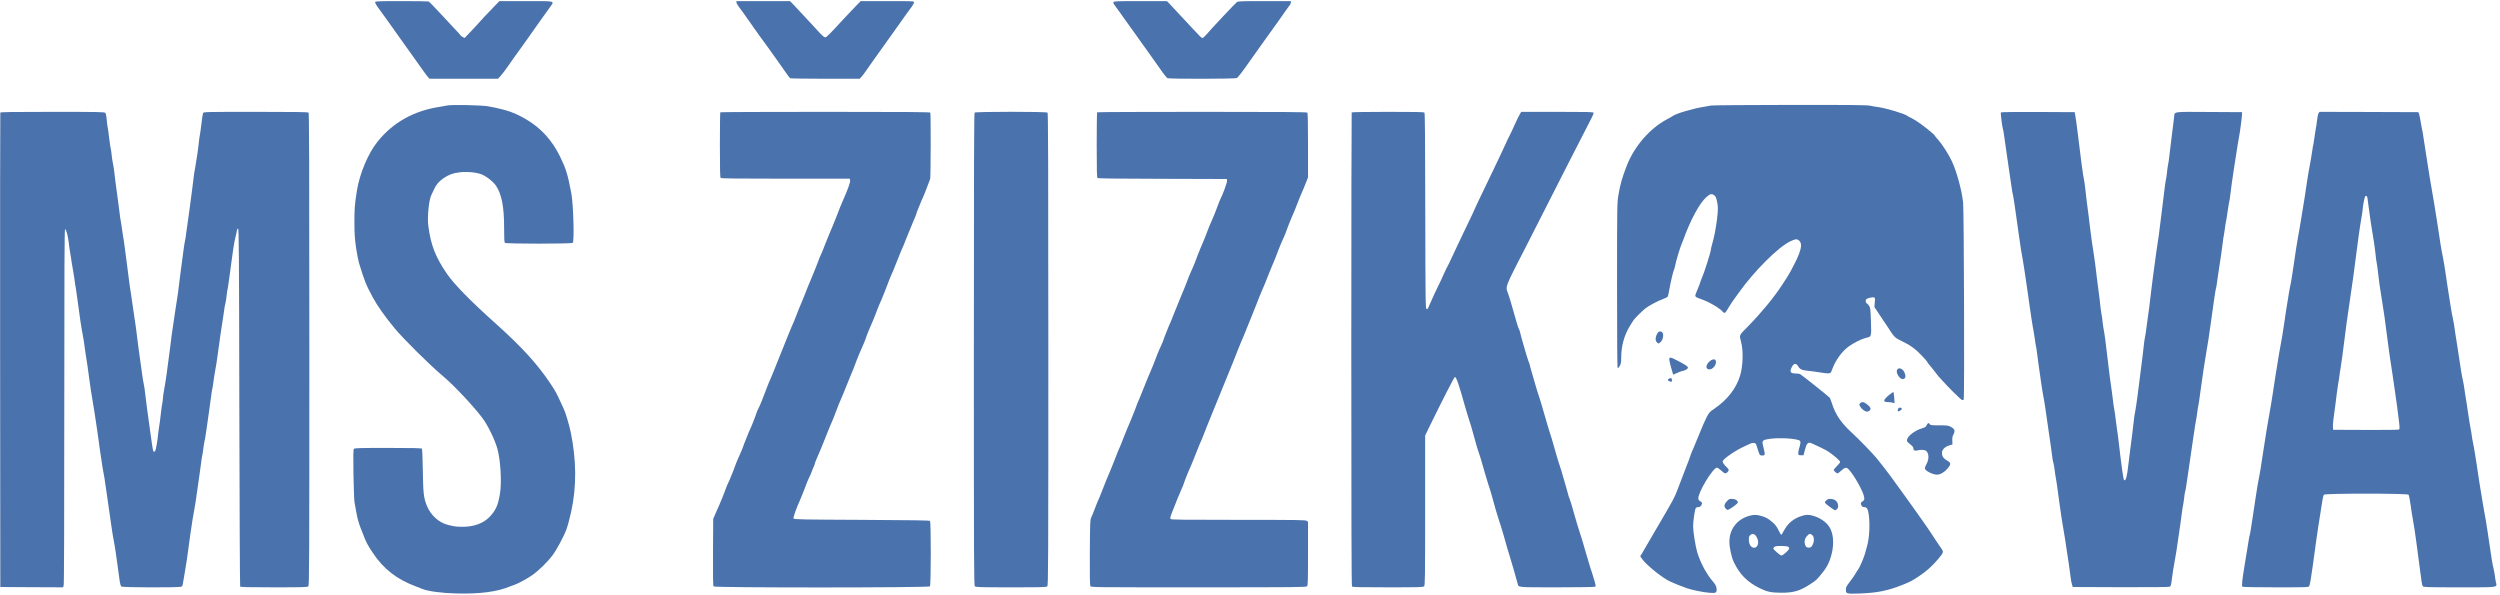
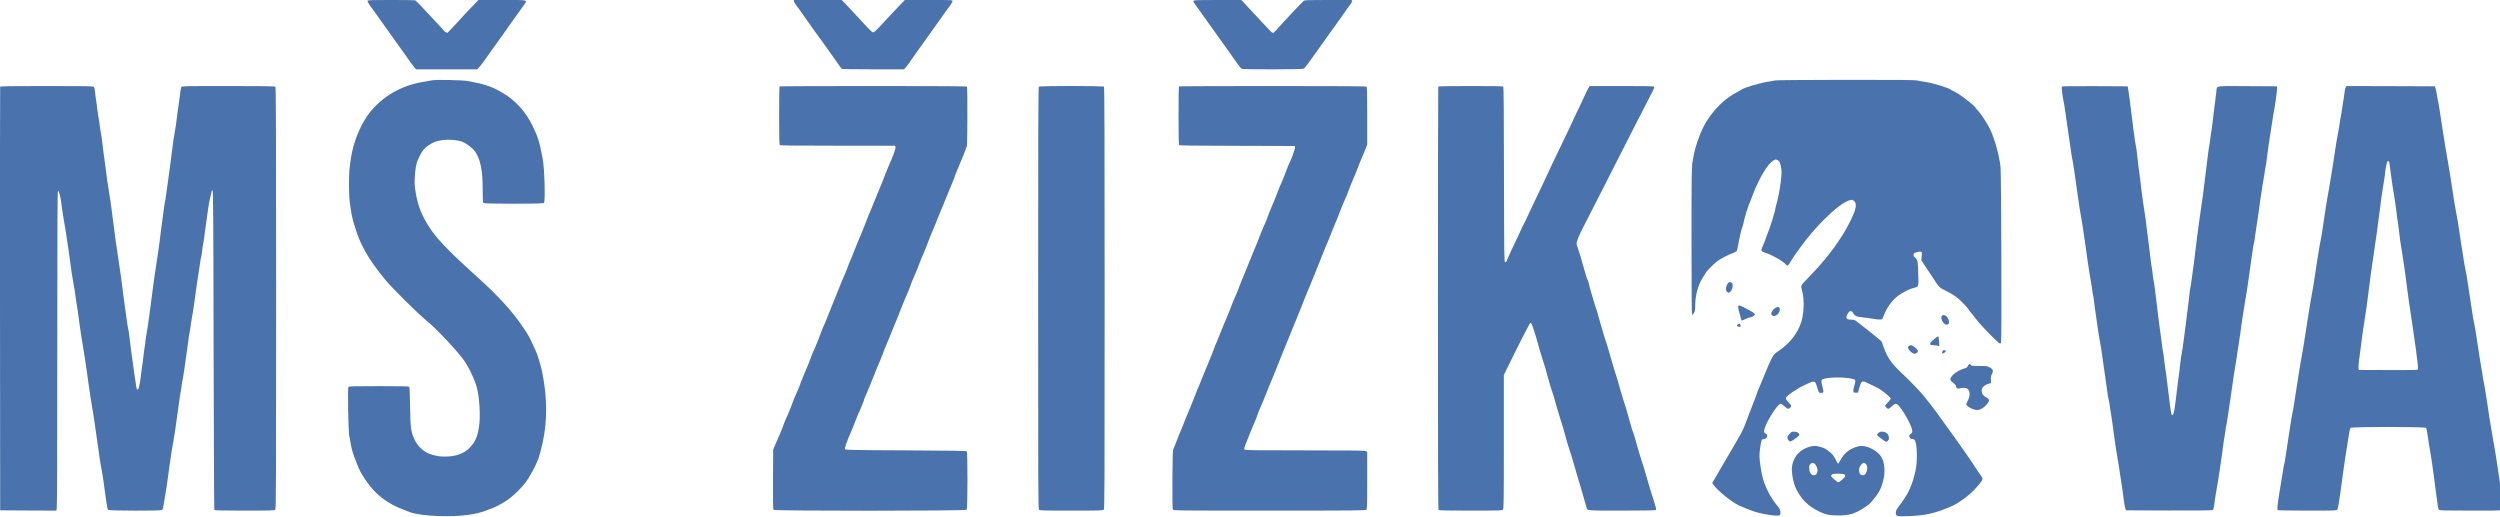
- <svg xmlns="http://www.w3.org/2000/svg" viewBox="0 0 270 64" width="269" height="64" role="img" aria-label="MŠ Žižkova, Brno">
-   <g transform="translate(0.00,0.00) scale(0.068743)">
-     <g transform="translate(0,931) scale(0.1,-0.1)" fill="#4A72AC" stroke="none">
+ <svg xmlns="http://www.w3.org/2000/svg" viewBox="0 0 310 64" width="310" height="64" role="img" aria-label="MŠ Žižkova, Brno">
+   <g fill="#4A72AC" transform="translate(0.00,64.00) scale(0.007919,-0.007919) translate(0,-3.00)">
+     <g transform="translate(-1.78,0.33) scale(0.89)">
+       <path d="M5 7558 c-3 -7 -4 -1687 -3 -3733 l3 -3720 493 -3 492 -2 10 26 c7 16 10 1020 10 2815 0 2121 3 2790 12 2787 19 -7 46 -107 58 -213 6 -55 18 -134 25 -175 8 -41 17 -100 20 -130 4 -30 13 -82 20 -115 7 -33 16 -87 20 -120 3 -33 10 -82 15 -110 6 -27 17 -102 26 -165 57 -423 64 -471 94 -635 10 -55 22 -125 25 -155 3 -30 13 -93 20 -140 16 -94 40 -258 61 -420 17 -127 30 -212 54 -350 10 -58 22 -127 25 -155 3 -27 12 -86 20 -130 7 -44 23 -152 35 -240 12 -88 26 -189 31 -225 6 -36 19 -122 29 -192 10 -71 21 -136 24 -146 6 -17 24 -136 51 -327 25 -175 46 -326 66 -460 11 -71 22 -148 25 -170 3 -22 11 -71 19 -110 20 -99 44 -259 90 -605 11 -84 20 -118 32 -128 21 -15 914 -18 943 -2 13 7 21 26 25 58 4 26 15 92 25 147 23 125 44 265 90 615 17 127 50 331 65 405 8 39 17 93 20 120 6 51 33 236 60 420 8 55 19 137 25 183 5 46 14 100 19 120 5 20 12 68 16 105 4 37 11 82 16 100 5 18 19 97 30 177 11 80 29 206 40 280 10 74 26 189 35 254 8 66 17 123 20 127 2 4 9 45 15 91 5 46 18 128 28 183 19 99 28 160 56 367 16 126 40 287 60 413 8 50 20 128 26 173 5 46 14 94 19 107 5 12 13 66 19 118 6 52 13 101 16 109 3 7 14 81 25 163 11 83 26 195 34 250 8 55 22 156 31 225 10 69 26 154 36 190 10 36 19 79 21 95 2 19 9 30 18 30 13 0 16 -321 20 -2805 3 -1543 9 -2811 13 -2817 6 -10 124 -13 532 -13 463 0 525 2 539 16 15 14 16 366 16 3723 0 2870 -3 3710 -12 3719 -9 9 -207 12 -830 12 -780 0 -818 -1 -827 -18 -5 -10 -17 -81 -25 -158 -9 -76 -20 -159 -25 -184 -6 -25 -12 -74 -16 -110 -8 -89 -43 -330 -60 -415 -8 -38 -17 -95 -20 -125 -3 -30 -15 -120 -25 -200 -11 -80 -29 -217 -40 -305 -11 -88 -27 -200 -35 -250 -8 -49 -17 -117 -21 -150 -3 -33 -10 -77 -15 -98 -6 -21 -19 -107 -30 -190 -27 -217 -38 -299 -54 -412 -8 -55 -17 -127 -20 -160 -3 -33 -12 -98 -20 -145 -8 -47 -25 -161 -39 -255 -14 -93 -30 -204 -36 -245 -7 -41 -21 -147 -31 -235 -46 -366 -75 -574 -99 -702 -11 -57 -20 -120 -20 -140 0 -21 -5 -57 -10 -81 -6 -24 -17 -105 -25 -180 -8 -75 -19 -159 -25 -187 -5 -27 -12 -79 -15 -115 -10 -106 -36 -254 -47 -268 -6 -6 -14 -12 -19 -12 -14 0 -17 17 -53 275 -45 315 -77 560 -87 655 -5 47 -13 103 -19 125 -6 22 -17 90 -25 150 -14 105 -29 213 -60 430 -8 55 -17 127 -20 160 -7 70 -28 220 -55 395 -11 69 -22 150 -26 180 -3 30 -12 89 -19 130 -8 41 -23 149 -34 240 -12 91 -26 199 -31 240 -6 41 -19 145 -30 230 -11 85 -22 161 -25 167 -2 7 -11 68 -20 135 -9 67 -18 125 -20 128 -2 4 -9 47 -14 96 -6 49 -18 139 -26 199 -38 276 -54 405 -60 465 -4 36 -12 92 -20 125 -7 33 -16 92 -20 130 -3 39 -10 86 -15 105 -5 19 -16 95 -25 167 -8 73 -19 154 -25 180 -5 27 -12 83 -15 126 -4 47 -12 83 -22 92 -12 13 -122 15 -829 15 -643 0 -816 -3 -819 -12z" />
+     </g>
+     <g transform="translate(509.24,0.33) scale(0.89)">
+       <path d="M7025 7670 c-22 -5 -71 -14 -110 -20 -410 -61 -738 -244 -981 -545 -150 -185 -285 -507 -328 -780 -33 -209 -38 -278 -38 -493 1 -187 6 -257 26 -397 14 -93 34 -199 45 -235 88 -290 111 -347 218 -545 72 -133 185 -293 340 -482 138 -168 566 -592 773 -764 163 -137 470 -464 609 -649 85 -113 195 -339 235 -482 50 -177 71 -529 41 -705 -30 -186 -65 -262 -164 -367 -97 -101 -247 -156 -426 -155 -95 0 -124 4 -224 29 -146 36 -272 150 -334 300 -50 121 -59 196 -64 550 -3 208 -9 340 -15 348 -8 9 -127 12 -533 12 -455 0 -524 -2 -535 -15 -10 -12 -11 -98 -7 -398 4 -210 11 -407 16 -437 34 -197 43 -242 62 -305 11 -38 25 -79 30 -90 4 -11 25 -63 45 -115 48 -126 63 -155 149 -285 171 -259 382 -422 690 -535 33 -12 75 -28 92 -36 83 -35 305 -65 523 -70 375 -11 656 26 855 111 17 7 41 16 55 20 57 17 211 99 290 155 106 75 240 206 322 315 63 84 180 302 217 405 22 62 50 168 75 280 86 394 83 808 -8 1250 -27 127 -87 325 -115 377 -5 10 -24 50 -41 88 -68 149 -83 177 -163 297 -209 312 -450 575 -866 948 -385 344 -643 608 -758 774 -181 263 -255 453 -294 756 -18 137 10 415 49 486 6 10 22 46 37 78 33 78 79 132 151 182 86 58 147 81 254 94 114 14 259 1 343 -31 77 -30 185 -114 229 -179 90 -134 128 -330 128 -661 0 -162 3 -228 12 -237 17 -17 1049 -17 1066 0 27 27 10 608 -22 778 -58 304 -83 385 -180 583 -123 250 -296 441 -521 574 -186 111 -309 154 -600 209 -101 20 -578 29 -650 14z" />
+     </g>
+     <g transform="translate(509.24,-200.85) scale(0.89)">
      <path d="M5894 9295 c-4 -8 14 -43 42 -81 97 -133 124 -170 169 -234 67 -96 109 -155 181 -255 36 -49 115 -160 175 -245 192 -271 243 -342 266 -367 l22 -23 537 0 538 0 40 44 c23 24 72 88 109 142 84 122 133 190 194 273 27 36 82 113 123 172 66 95 218 310 348 490 77 107 106 99 -375 99 l-417 0 -80 -83 c-118 -120 -226 -236 -264 -282 -19 -22 -72 -79 -119 -127 l-84 -88 -29 15 c-16 8 -33 21 -37 29 -4 8 -39 48 -78 88 -38 40 -146 155 -238 255 -92 100 -175 184 -183 187 -9 3 -200 6 -425 6 -353 0 -410 -2 -415 -15z" />
+     </g>
+     <g transform="translate(2134.49,0.33) scale(0.89)">
+       <path d="M11317 7563 c-4 -3 -7 -234 -7 -513 0 -380 3 -509 12 -518 9 -9 249 -12 1020 -12 l1008 0 6 -24 c7 -28 -36 -147 -129 -356 -23 -53 -32 -76 -93 -235 -14 -38 -41 -104 -59 -145 -19 -41 -64 -151 -101 -245 -36 -93 -69 -174 -73 -180 -7 -10 -27 -60 -76 -190 -15 -38 -47 -117 -71 -175 -25 -58 -51 -121 -59 -140 -53 -137 -91 -232 -110 -275 -13 -27 -42 -99 -65 -160 -42 -110 -47 -121 -93 -225 -13 -30 -34 -80 -45 -110 -30 -78 -104 -260 -145 -360 -19 -47 -57 -139 -82 -205 -26 -66 -51 -124 -54 -130 -4 -5 -25 -55 -46 -110 -78 -204 -96 -251 -114 -290 -44 -92 -61 -133 -61 -140 0 -10 -90 -237 -99 -250 -4 -5 -20 -44 -36 -85 -16 -41 -37 -94 -47 -117 -10 -23 -18 -46 -18 -51 0 -7 -38 -97 -106 -249 -8 -17 -14 -34 -14 -37 0 -7 -89 -233 -100 -254 -17 -32 -60 -131 -60 -138 0 -9 -89 -232 -101 -254 -5 -8 -28 -60 -51 -115 l-43 -100 -3 -524 c-2 -385 0 -527 9 -537 18 -22 3381 -21 3399 1 17 21 18 1011 1 1028 -9 9 -274 13 -1073 17 -944 4 -1062 7 -1071 21 -9 14 40 153 108 304 12 28 32 75 43 105 54 142 75 195 82 209 18 32 60 130 60 138 1 4 9 26 20 48 11 22 19 45 20 52 0 7 6 27 14 45 65 148 115 268 171 413 37 94 70 175 74 180 4 6 19 42 34 80 75 198 109 284 127 320 11 22 45 105 76 185 31 80 63 159 71 175 18 38 54 127 91 230 17 44 51 127 77 185 26 58 54 123 61 145 15 50 78 207 104 260 11 22 38 90 61 150 41 110 47 124 92 225 13 30 36 84 49 120 14 36 42 110 63 165 21 55 42 105 46 110 4 6 42 98 84 205 42 107 80 200 84 205 4 6 29 66 55 135 27 69 75 186 107 261 33 75 59 141 59 147 0 6 9 31 19 54 11 24 30 70 42 103 13 33 26 65 30 70 8 11 113 277 123 312 9 30 11 1026 2 1041 -5 9 -388 12 -1650 12 -903 0 -1646 -3 -1649 -7z" />
+     </g>
+     <g transform="translate(2134.49,-200.85) scale(0.89)">
      <path d="M11570 9289 c0 -12 22 -49 48 -83 26 -33 66 -87 87 -119 22 -32 51 -74 65 -92 14 -19 48 -67 75 -107 28 -40 77 -109 110 -154 33 -45 84 -114 113 -155 29 -41 94 -132 145 -203 51 -71 114 -161 141 -200 26 -39 53 -74 60 -78 6 -4 254 -8 552 -8 l540 0 26 28 c15 15 48 59 75 98 50 74 167 238 254 359 28 39 106 149 175 245 203 287 247 348 287 400 20 27 37 59 37 70 0 20 -5 20 -419 20 l-419 0 -94 -97 c-52 -54 -126 -132 -164 -173 -235 -256 -279 -300 -300 -300 -15 0 -50 31 -110 97 -49 54 -121 131 -160 173 -38 41 -108 116 -154 165 -45 50 -94 100 -107 113 l-24 22 -420 0 -419 0 0 -21z" />
+     </g>
+     <g transform="translate(2638.88,0.33) scale(0.89)">
+       <path d="M15312 7558 c-9 -9 -12 -849 -12 -3719 0 -3357 1 -3709 16 -3723 14 -14 79 -16 569 -16 490 0 555 2 569 16 15 14 16 366 16 3723 0 2870 -3 3710 -12 3719 -17 17 -1129 17 -1146 0z" />
+     </g>
+     <g transform="translate(3119.67,0.33) scale(0.89)">
+       <path d="M17237 7563 c-4 -3 -7 -235 -7 -513 0 -413 3 -510 13 -519 10 -8 298 -12 1023 -13 l1009 -3 3 -27 c3 -25 -64 -210 -103 -285 -8 -15 -26 -59 -40 -98 -37 -99 -55 -146 -70 -180 -32 -69 -105 -246 -105 -253 0 -7 -72 -184 -103 -252 -9 -19 -28 -66 -42 -105 -14 -38 -33 -88 -41 -110 -16 -40 -21 -53 -67 -155 -22 -49 -40 -96 -83 -210 -7 -19 -33 -82 -58 -140 -25 -58 -75 -181 -112 -275 -36 -93 -69 -174 -73 -180 -4 -5 -20 -44 -36 -85 -15 -41 -37 -95 -47 -119 -10 -24 -18 -47 -18 -52 0 -4 -17 -45 -38 -91 -22 -46 -48 -108 -60 -138 -52 -140 -77 -200 -107 -270 -19 -41 -64 -151 -101 -245 -37 -93 -70 -176 -75 -185 -12 -21 -35 -79 -73 -185 -19 -49 -50 -126 -69 -170 -20 -44 -66 -156 -103 -250 -36 -93 -69 -174 -73 -180 -7 -10 -26 -59 -76 -190 -15 -38 -47 -117 -71 -175 -25 -58 -51 -121 -59 -140 -8 -19 -35 -89 -61 -155 -25 -66 -49 -124 -53 -130 -4 -5 -29 -66 -55 -135 -26 -69 -55 -141 -65 -160 -14 -31 -16 -96 -19 -543 -2 -346 1 -513 8 -527 11 -20 21 -20 1700 -20 1522 0 1690 2 1704 16 14 14 16 74 16 514 l0 499 -22 16 c-20 13 -136 15 -1072 15 -876 0 -1052 2 -1064 13 -11 12 -8 28 23 108 40 104 71 183 85 214 5 11 23 54 40 95 17 41 38 89 46 107 8 17 14 34 14 37 0 10 78 207 100 251 11 22 49 117 86 210 36 94 70 175 73 180 4 6 19 42 34 80 29 76 95 242 150 375 50 122 117 285 212 520 46 113 99 243 118 290 19 47 53 134 76 193 23 60 46 116 51 125 11 20 45 104 96 232 20 52 56 140 79 195 23 55 52 127 64 160 31 82 59 152 80 200 43 98 64 147 106 258 25 65 50 126 55 135 12 21 94 227 105 262 7 23 51 125 96 226 11 22 19 43 19 47 0 8 88 233 100 255 12 23 53 122 85 207 14 39 30 79 35 90 37 84 86 200 106 254 l24 63 0 502 c0 377 -3 505 -12 514 -9 9 -390 12 -1653 12 -903 0 -1645 -3 -1648 -7z" />
+     </g>
+     <g transform="translate(3119.67,-200.85) scale(0.89)">
      <path d="M17494 9295 c-7 -17 -9 -14 91 -150 44 -60 94 -130 110 -155 17 -24 51 -72 76 -106 25 -34 63 -85 83 -115 20 -30 55 -79 77 -109 22 -30 63 -86 90 -125 27 -38 82 -116 122 -172 39 -56 96 -136 126 -178 30 -42 62 -80 72 -86 26 -13 1064 -12 1090 2 20 10 90 102 239 315 41 59 113 160 160 225 268 373 320 446 368 517 30 42 60 84 68 93 8 8 14 25 14 37 l0 22 -413 0 c-351 0 -416 -2 -434 -15 -24 -17 -412 -429 -482 -513 -25 -28 -51 -52 -59 -52 -15 0 -45 29 -162 156 -169 182 -319 343 -356 382 l-41 42 -417 0 c-355 0 -417 -2 -422 -15z" />
-       <path d="M7025 7670 c-22 -5 -71 -14 -110 -20 -410 -61 -738 -244 -981 -545 -150 -185 -285 -507 -328 -780 -33 -209 -38 -278 -38 -493 1 -187 6 -257 26 -397 14 -93 34 -199 45 -235 88 -290 111 -347 218 -545 72 -133 185 -293 340 -482 138 -168 566 -592 773 -764 163 -137 470 -464 609 -649 85 -113 195 -339 235 -482 50 -177 71 -529 41 -705 -30 -186 -65 -262 -164 -367 -97 -101 -247 -156 -426 -155 -95 0 -124 4 -224 29 -146 36 -272 150 -334 300 -50 121 -59 196 -64 550 -3 208 -9 340 -15 348 -8 9 -127 12 -533 12 -455 0 -524 -2 -535 -15 -10 -12 -11 -98 -7 -398 4 -210 11 -407 16 -437 34 -197 43 -242 62 -305 11 -38 25 -79 30 -90 4 -11 25 -63 45 -115 48 -126 63 -155 149 -285 171 -259 382 -422 690 -535 33 -12 75 -28 92 -36 83 -35 305 -65 523 -70 375 -11 656 26 855 111 17 7 41 16 55 20 57 17 211 99 290 155 106 75 240 206 322 315 63 84 180 302 217 405 22 62 50 168 75 280 86 394 83 808 -8 1250 -27 127 -87 325 -115 377 -5 10 -24 50 -41 88 -68 149 -83 177 -163 297 -209 312 -450 575 -866 948 -385 344 -643 608 -758 774 -181 263 -255 453 -294 756 -18 137 10 415 49 486 6 10 22 46 37 78 33 78 79 132 151 182 86 58 147 81 254 94 114 14 259 1 343 -31 77 -30 185 -114 229 -179 90 -134 128 -330 128 -661 0 -162 3 -228 12 -237 17 -17 1049 -17 1066 0 27 27 10 608 -22 778 -58 304 -83 385 -180 583 -123 250 -296 441 -521 574 -186 111 -309 154 -600 209 -101 20 -578 29 -650 14z" />
+     </g>
+     <g transform="translate(3621.11,0.33) scale(0.89)">
+       <path d="M21236 7561 c-3 -5 -6 -1680 -6 -3721 0 -2741 3 -3716 11 -3726 9 -12 111 -14 565 -14 489 0 554 2 568 16 14 14 16 136 16 1192 l0 1177 62 128 c219 448 395 792 406 792 22 0 65 -125 162 -475 12 -41 29 -100 39 -130 43 -128 73 -232 125 -425 15 -55 33 -116 41 -135 20 -53 49 -149 95 -315 23 -82 50 -172 60 -200 25 -68 68 -217 120 -410 12 -44 30 -102 40 -130 10 -27 30 -90 45 -140 15 -49 31 -105 37 -124 6 -18 16 -57 24 -85 7 -28 22 -80 33 -116 11 -36 31 -101 44 -145 36 -118 75 -253 123 -427 14 -49 -5 -48 617 -48 330 0 588 4 596 9 13 8 12 18 -3 73 -24 82 -55 183 -73 233 -8 22 -34 110 -58 195 -52 182 -80 275 -105 350 -26 78 -48 152 -76 250 -53 190 -77 267 -90 297 -8 17 -14 35 -14 40 0 4 -9 37 -20 73 -10 36 -29 99 -40 140 -38 135 -71 244 -85 280 -8 19 -34 109 -60 200 -25 91 -50 179 -56 195 -6 17 -16 50 -24 75 -7 25 -23 74 -34 110 -11 36 -34 115 -51 175 -57 197 -81 279 -95 315 -13 34 -36 111 -77 255 -11 39 -28 97 -38 130 -10 33 -22 76 -25 95 -4 19 -11 40 -16 46 -9 11 -139 457 -139 477 0 7 -7 24 -14 40 -15 27 -30 75 -81 257 -46 165 -67 233 -91 303 -44 124 -66 66 322 822 90 176 198 388 239 470 133 263 672 1321 753 1475 18 34 31 69 28 76 -4 12 -103 14 -571 14 l-565 0 -23 -37 c-13 -21 -47 -92 -77 -158 -29 -66 -66 -145 -82 -175 -16 -30 -45 -90 -64 -134 -19 -43 -63 -138 -98 -210 -35 -72 -76 -158 -91 -191 -26 -57 -66 -139 -234 -487 -39 -81 -71 -150 -71 -153 0 -4 -33 -75 -74 -159 -40 -83 -86 -178 -101 -211 -15 -33 -58 -123 -95 -200 -37 -77 -82 -174 -101 -215 -18 -41 -38 -82 -44 -90 -6 -8 -36 -69 -65 -135 -29 -66 -66 -145 -82 -175 -16 -30 -44 -89 -62 -130 -19 -41 -47 -104 -63 -140 -17 -36 -33 -73 -37 -83 -3 -11 -13 -17 -23 -15 -17 3 -18 84 -21 1537 -1 1114 -5 1538 -13 1548 -9 11 -114 13 -575 13 -323 0 -565 -4 -568 -9z" />
+     </g>
+     <g transform="translate(3876.25,0.33) scale(0.89)">
      <path d="M26880 7669 c-19 -5 -66 -13 -105 -19 -164 -24 -443 -106 -495 -145 -8 -7 -50 -31 -93 -53 -268 -143 -510 -423 -629 -727 -71 -182 -105 -300 -131 -460 -21 -128 -22 -145 -22 -1424 0 -854 3 -1295 10 -1298 6 -1 20 15 33 37 18 32 22 54 22 122 1 190 46 357 139 508 25 41 52 84 61 95 28 36 135 141 180 177 54 43 192 116 277 147 34 13 67 29 72 35 6 7 17 55 26 107 19 112 62 297 75 320 5 9 12 34 16 55 12 69 82 305 104 349 5 11 16 38 24 60 113 316 260 587 368 679 55 48 80 53 117 27 24 -17 32 -35 45 -91 20 -85 20 -130 1 -290 -16 -132 -45 -284 -76 -389 -11 -35 -19 -71 -19 -79 0 -39 -106 -373 -145 -459 -8 -17 -15 -34 -15 -39 0 -8 -41 -116 -65 -169 -34 -79 -33 -80 65 -115 131 -45 300 -144 349 -204 24 -28 38 -18 84 62 25 42 63 101 84 129 21 29 58 81 83 115 240 337 618 714 805 803 86 40 103 42 137 15 59 -46 42 -143 -60 -350 -42 -85 -97 -186 -123 -225 -25 -38 -64 -97 -85 -130 -117 -182 -321 -430 -521 -634 -158 -161 -149 -140 -119 -256 37 -144 30 -379 -16 -530 -61 -200 -200 -379 -401 -516 -76 -51 -85 -61 -124 -135 -22 -43 -72 -155 -109 -249 -37 -93 -82 -201 -99 -240 -18 -38 -36 -81 -40 -95 -9 -33 -32 -94 -99 -265 -30 -77 -77 -201 -105 -275 -49 -135 -69 -171 -317 -593 -54 -92 -106 -180 -114 -195 -40 -71 -104 -182 -131 -226 l-30 -48 23 -34 c66 -97 311 -297 443 -361 46 -23 196 -83 270 -108 82 -28 264 -65 355 -71 103 -8 115 1 108 70 -4 34 -16 58 -50 98 -111 132 -199 294 -253 468 -27 87 -65 326 -65 410 0 79 25 252 41 283 6 10 21 17 39 17 19 0 34 8 44 22 23 33 20 55 -11 70 -19 9 -29 22 -31 41 -10 90 229 487 293 487 10 0 40 -20 66 -45 54 -50 70 -54 99 -25 27 27 25 41 -11 76 -46 43 -70 80 -63 98 16 41 208 172 339 230 33 15 74 34 91 42 17 9 44 14 60 12 25 -2 31 -10 43 -48 47 -150 45 -145 76 -148 57 -5 60 5 33 112 -32 123 -29 128 84 147 162 26 465 6 490 -33 9 -15 4 -49 -19 -124 -8 -28 -13 -62 -11 -75 3 -21 8 -24 43 -24 l40 0 15 60 c33 133 54 155 116 126 21 -10 80 -37 129 -60 50 -23 108 -54 130 -69 83 -55 185 -144 185 -161 0 -9 -22 -39 -50 -66 -27 -27 -50 -54 -50 -60 0 -15 43 -55 59 -55 6 0 34 20 60 45 56 52 80 56 116 17 85 -89 233 -356 242 -435 5 -40 3 -46 -25 -66 -23 -16 -29 -26 -25 -44 9 -35 23 -47 54 -47 39 0 57 -31 69 -121 20 -154 9 -363 -25 -484 -7 -27 -24 -86 -36 -130 -22 -76 -87 -223 -113 -255 -7 -8 -24 -35 -38 -60 -14 -25 -53 -80 -87 -124 -49 -64 -61 -86 -61 -115 0 -74 3 -75 217 -68 281 10 444 44 686 141 118 48 137 58 249 133 115 76 212 164 301 271 80 96 84 109 53 153 -30 42 -128 188 -178 266 -20 32 -71 105 -112 163 -41 58 -99 139 -127 180 -29 41 -75 107 -104 145 -28 39 -69 95 -90 125 -21 30 -69 96 -105 145 -36 50 -72 100 -80 111 -28 41 -175 230 -229 295 -75 89 -266 285 -394 404 -161 148 -251 281 -304 449 -14 44 -31 87 -37 95 -15 19 -436 355 -463 369 -12 7 -46 12 -75 12 -82 0 -96 28 -55 105 30 55 66 60 95 11 31 -53 58 -65 173 -76 57 -6 141 -18 186 -26 46 -8 99 -14 120 -12 35 3 37 6 58 63 50 138 148 276 254 355 78 59 205 122 279 140 86 20 83 12 76 253 -6 186 -9 216 -26 245 -11 18 -28 37 -39 42 -21 12 -25 52 -6 68 19 16 96 34 118 27 18 -6 19 -12 13 -79 l-6 -72 93 -140 c52 -78 99 -148 104 -156 117 -181 122 -186 224 -235 145 -70 220 -124 320 -229 50 -52 91 -99 91 -104 0 -6 15 -27 33 -47 19 -21 58 -69 87 -108 30 -38 56 -72 59 -75 3 -3 28 -30 55 -60 95 -107 290 -300 309 -306 11 -4 23 0 28 7 14 21 4 2969 -9 3094 -22 199 -102 491 -179 654 -49 104 -153 266 -212 331 -28 30 -51 58 -51 62 0 18 -220 193 -303 242 -52 31 -98 56 -103 56 -4 0 -15 6 -23 14 -38 34 -344 126 -471 142 -30 3 -82 12 -115 20 -49 11 -279 14 -1265 13 -663 -1 -1221 -5 -1240 -10z" />
-       <path d="M5 7558 c-3 -7 -4 -1687 -3 -3733 l3 -3720 493 -3 492 -2 10 26 c7 16 10 1020 10 2815 0 2121 3 2790 12 2787 19 -7 46 -107 58 -213 6 -55 18 -134 25 -175 8 -41 17 -100 20 -130 4 -30 13 -82 20 -115 7 -33 16 -87 20 -120 3 -33 10 -82 15 -110 6 -27 17 -102 26 -165 57 -423 64 -471 94 -635 10 -55 22 -125 25 -155 3 -30 13 -93 20 -140 16 -94 40 -258 61 -420 17 -127 30 -212 54 -350 10 -58 22 -127 25 -155 3 -27 12 -86 20 -130 7 -44 23 -152 35 -240 12 -88 26 -189 31 -225 6 -36 19 -122 29 -192 10 -71 21 -136 24 -146 6 -17 24 -136 51 -327 25 -175 46 -326 66 -460 11 -71 22 -148 25 -170 3 -22 11 -71 19 -110 20 -99 44 -259 90 -605 11 -84 20 -118 32 -128 21 -15 914 -18 943 -2 13 7 21 26 25 58 4 26 15 92 25 147 23 125 44 265 90 615 17 127 50 331 65 405 8 39 17 93 20 120 6 51 33 236 60 420 8 55 19 137 25 183 5 46 14 100 19 120 5 20 12 68 16 105 4 37 11 82 16 100 5 18 19 97 30 177 11 80 29 206 40 280 10 74 26 189 35 254 8 66 17 123 20 127 2 4 9 45 15 91 5 46 18 128 28 183 19 99 28 160 56 367 16 126 40 287 60 413 8 50 20 128 26 173 5 46 14 94 19 107 5 12 13 66 19 118 6 52 13 101 16 109 3 7 14 81 25 163 11 83 26 195 34 250 8 55 22 156 31 225 10 69 26 154 36 190 10 36 19 79 21 95 2 19 9 30 18 30 13 0 16 -321 20 -2805 3 -1543 9 -2811 13 -2817 6 -10 124 -13 532 -13 463 0 525 2 539 16 15 14 16 366 16 3723 0 2870 -3 3710 -12 3719 -9 9 -207 12 -830 12 -780 0 -818 -1 -827 -18 -5 -10 -17 -81 -25 -158 -9 -76 -20 -159 -25 -184 -6 -25 -12 -74 -16 -110 -8 -89 -43 -330 -60 -415 -8 -38 -17 -95 -20 -125 -3 -30 -15 -120 -25 -200 -11 -80 -29 -217 -40 -305 -11 -88 -27 -200 -35 -250 -8 -49 -17 -117 -21 -150 -3 -33 -10 -77 -15 -98 -6 -21 -19 -107 -30 -190 -27 -217 -38 -299 -54 -412 -8 -55 -17 -127 -20 -160 -3 -33 -12 -98 -20 -145 -8 -47 -25 -161 -39 -255 -14 -93 -30 -204 -36 -245 -7 -41 -21 -147 -31 -235 -46 -366 -75 -574 -99 -702 -11 -57 -20 -120 -20 -140 0 -21 -5 -57 -10 -81 -6 -24 -17 -105 -25 -180 -8 -75 -19 -159 -25 -187 -5 -27 -12 -79 -15 -115 -10 -106 -36 -254 -47 -268 -6 -6 -14 -12 -19 -12 -14 0 -17 17 -53 275 -45 315 -77 560 -87 655 -5 47 -13 103 -19 125 -6 22 -17 90 -25 150 -14 105 -29 213 -60 430 -8 55 -17 127 -20 160 -7 70 -28 220 -55 395 -11 69 -22 150 -26 180 -3 30 -12 89 -19 130 -8 41 -23 149 -34 240 -12 91 -26 199 -31 240 -6 41 -19 145 -30 230 -11 85 -22 161 -25 167 -2 7 -11 68 -20 135 -9 67 -18 125 -20 128 -2 4 -9 47 -14 96 -6 49 -18 139 -26 199 -38 276 -54 405 -60 465 -4 36 -12 92 -20 125 -7 33 -16 92 -20 130 -3 39 -10 86 -15 105 -5 19 -16 95 -25 167 -8 73 -19 154 -25 180 -5 27 -12 83 -15 126 -4 47 -12 83 -22 92 -12 13 -122 15 -829 15 -643 0 -816 -3 -819 -12z" />
-       <path d="M11317 7563 c-4 -3 -7 -234 -7 -513 0 -380 3 -509 12 -518 9 -9 249 -12 1020 -12 l1008 0 6 -24 c7 -28 -36 -147 -129 -356 -23 -53 -32 -76 -93 -235 -14 -38 -41 -104 -59 -145 -19 -41 -64 -151 -101 -245 -36 -93 -69 -174 -73 -180 -7 -10 -27 -60 -76 -190 -15 -38 -47 -117 -71 -175 -25 -58 -51 -121 -59 -140 -53 -137 -91 -232 -110 -275 -13 -27 -42 -99 -65 -160 -42 -110 -47 -121 -93 -225 -13 -30 -34 -80 -45 -110 -30 -78 -104 -260 -145 -360 -19 -47 -57 -139 -82 -205 -26 -66 -51 -124 -54 -130 -4 -5 -25 -55 -46 -110 -78 -204 -96 -251 -114 -290 -44 -92 -61 -133 -61 -140 0 -10 -90 -237 -99 -250 -4 -5 -20 -44 -36 -85 -16 -41 -37 -94 -47 -117 -10 -23 -18 -46 -18 -51 0 -7 -38 -97 -106 -249 -8 -17 -14 -34 -14 -37 0 -7 -89 -233 -100 -254 -17 -32 -60 -131 -60 -138 0 -9 -89 -232 -101 -254 -5 -8 -28 -60 -51 -115 l-43 -100 -3 -524 c-2 -385 0 -527 9 -537 18 -22 3381 -21 3399 1 17 21 18 1011 1 1028 -9 9 -274 13 -1073 17 -944 4 -1062 7 -1071 21 -9 14 40 153 108 304 12 28 32 75 43 105 54 142 75 195 82 209 18 32 60 130 60 138 1 4 9 26 20 48 11 22 19 45 20 52 0 7 6 27 14 45 65 148 115 268 171 413 37 94 70 175 74 180 4 6 19 42 34 80 75 198 109 284 127 320 11 22 45 105 76 185 31 80 63 159 71 175 18 38 54 127 91 230 17 44 51 127 77 185 26 58 54 123 61 145 15 50 78 207 104 260 11 22 38 90 61 150 41 110 47 124 92 225 13 30 36 84 49 120 14 36 42 110 63 165 21 55 42 105 46 110 4 6 42 98 84 205 42 107 80 200 84 205 4 6 29 66 55 135 27 69 75 186 107 261 33 75 59 141 59 147 0 6 9 31 19 54 11 24 30 70 42 103 13 33 26 65 30 70 8 11 113 277 123 312 9 30 11 1026 2 1041 -5 9 -388 12 -1650 12 -903 0 -1646 -3 -1649 -7z" />
-       <path d="M15312 7558 c-9 -9 -12 -849 -12 -3719 0 -3357 1 -3709 16 -3723 14 -14 79 -16 569 -16 490 0 555 2 569 16 15 14 16 366 16 3723 0 2870 -3 3710 -12 3719 -17 17 -1129 17 -1146 0z" />
-       <path d="M17237 7563 c-4 -3 -7 -235 -7 -513 0 -413 3 -510 13 -519 10 -8 298 -12 1023 -13 l1009 -3 3 -27 c3 -25 -64 -210 -103 -285 -8 -15 -26 -59 -40 -98 -37 -99 -55 -146 -70 -180 -32 -69 -105 -246 -105 -253 0 -7 -72 -184 -103 -252 -9 -19 -28 -66 -42 -105 -14 -38 -33 -88 -41 -110 -16 -40 -21 -53 -67 -155 -22 -49 -40 -96 -83 -210 -7 -19 -33 -82 -58 -140 -25 -58 -75 -181 -112 -275 -36 -93 -69 -174 -73 -180 -4 -5 -20 -44 -36 -85 -15 -41 -37 -95 -47 -119 -10 -24 -18 -47 -18 -52 0 -4 -17 -45 -38 -91 -22 -46 -48 -108 -60 -138 -52 -140 -77 -200 -107 -270 -19 -41 -64 -151 -101 -245 -37 -93 -70 -176 -75 -185 -12 -21 -35 -79 -73 -185 -19 -49 -50 -126 -69 -170 -20 -44 -66 -156 -103 -250 -36 -93 -69 -174 -73 -180 -7 -10 -26 -59 -76 -190 -15 -38 -47 -117 -71 -175 -25 -58 -51 -121 -59 -140 -8 -19 -35 -89 -61 -155 -25 -66 -49 -124 -53 -130 -4 -5 -29 -66 -55 -135 -26 -69 -55 -141 -65 -160 -14 -31 -16 -96 -19 -543 -2 -346 1 -513 8 -527 11 -20 21 -20 1700 -20 1522 0 1690 2 1704 16 14 14 16 74 16 514 l0 499 -22 16 c-20 13 -136 15 -1072 15 -876 0 -1052 2 -1064 13 -11 12 -8 28 23 108 40 104 71 183 85 214 5 11 23 54 40 95 17 41 38 89 46 107 8 17 14 34 14 37 0 10 78 207 100 251 11 22 49 117 86 210 36 94 70 175 73 180 4 6 19 42 34 80 29 76 95 242 150 375 50 122 117 285 212 520 46 113 99 243 118 290 19 47 53 134 76 193 23 60 46 116 51 125 11 20 45 104 96 232 20 52 56 140 79 195 23 55 52 127 64 160 31 82 59 152 80 200 43 98 64 147 106 258 25 65 50 126 55 135 12 21 94 227 105 262 7 23 51 125 96 226 11 22 19 43 19 47 0 8 88 233 100 255 12 23 53 122 85 207 14 39 30 79 35 90 37 84 86 200 106 254 l24 63 0 502 c0 377 -3 505 -12 514 -9 9 -390 12 -1653 12 -903 0 -1645 -3 -1648 -7z" />
-       <path d="M21236 7561 c-3 -5 -6 -1680 -6 -3721 0 -2741 3 -3716 11 -3726 9 -12 111 -14 565 -14 489 0 554 2 568 16 14 14 16 136 16 1192 l0 1177 62 128 c219 448 395 792 406 792 22 0 65 -125 162 -475 12 -41 29 -100 39 -130 43 -128 73 -232 125 -425 15 -55 33 -116 41 -135 20 -53 49 -149 95 -315 23 -82 50 -172 60 -200 25 -68 68 -217 120 -410 12 -44 30 -102 40 -130 10 -27 30 -90 45 -140 15 -49 31 -105 37 -124 6 -18 16 -57 24 -85 7 -28 22 -80 33 -116 11 -36 31 -101 44 -145 36 -118 75 -253 123 -427 14 -49 -5 -48 617 -48 330 0 588 4 596 9 13 8 12 18 -3 73 -24 82 -55 183 -73 233 -8 22 -34 110 -58 195 -52 182 -80 275 -105 350 -26 78 -48 152 -76 250 -53 190 -77 267 -90 297 -8 17 -14 35 -14 40 0 4 -9 37 -20 73 -10 36 -29 99 -40 140 -38 135 -71 244 -85 280 -8 19 -34 109 -60 200 -25 91 -50 179 -56 195 -6 17 -16 50 -24 75 -7 25 -23 74 -34 110 -11 36 -34 115 -51 175 -57 197 -81 279 -95 315 -13 34 -36 111 -77 255 -11 39 -28 97 -38 130 -10 33 -22 76 -25 95 -4 19 -11 40 -16 46 -9 11 -139 457 -139 477 0 7 -7 24 -14 40 -15 27 -30 75 -81 257 -46 165 -67 233 -91 303 -44 124 -66 66 322 822 90 176 198 388 239 470 133 263 672 1321 753 1475 18 34 31 69 28 76 -4 12 -103 14 -571 14 l-565 0 -23 -37 c-13 -21 -47 -92 -77 -158 -29 -66 -66 -145 -82 -175 -16 -30 -45 -90 -64 -134 -19 -43 -63 -138 -98 -210 -35 -72 -76 -158 -91 -191 -26 -57 -66 -139 -234 -487 -39 -81 -71 -150 -71 -153 0 -4 -33 -75 -74 -159 -40 -83 -86 -178 -101 -211 -15 -33 -58 -123 -95 -200 -37 -77 -82 -174 -101 -215 -18 -41 -38 -82 -44 -90 -6 -8 -36 -69 -65 -135 -29 -66 -66 -145 -82 -175 -16 -30 -44 -89 -62 -130 -19 -41 -47 -104 -63 -140 -17 -36 -33 -73 -37 -83 -3 -11 -13 -17 -23 -15 -17 3 -18 84 -21 1537 -1 1114 -5 1538 -13 1548 -9 11 -114 13 -575 13 -323 0 -565 -4 -568 -9z" />
+     </g>
+     <g transform="translate(3876.25,0.33) scale(0.89)">
+       <path d="M26052 4108 c-44 -56 -54 -126 -22 -158 26 -26 31 -25 64 9 32 34 46 104 27 140 -13 23 -53 29 -69 9z" />
+     </g>
+     <g transform="translate(3876.25,0.33) scale(0.89)">
+       <path d="M26222 3378 c-28 -14 -24 -30 11 -42 33 -12 41 -4 33 29 -7 28 -11 29 -44 13z" />
+     </g>
+     <g transform="translate(3876.25,0.33) scale(0.89)">
+       <path d="M26226 3693 c-3 -10 4 -49 14 -88 11 -38 26 -90 32 -115 7 -25 13 -46 14 -48 1 -2 24 8 51 21 26 14 64 28 83 32 61 13 101 37 98 59 -3 20 -37 41 -180 116 -86 44 -104 48 -112 23z" />
+     </g>
+     <g transform="translate(3876.25,0.33) scale(0.89)">
+       <path d="M26848 3640 c-44 -47 -51 -92 -18 -110 61 -32 151 65 124 134 -12 31 -64 19 -106 -24z" />
+     </g>
+     <g transform="translate(3876.25,0.33) scale(0.89)">
+       <path d="M27136 1458 c-46 -46 -55 -82 -28 -116 11 -15 27 -26 36 -26 19 2 116 67 145 98 19 20 19 22 2 45 -14 18 -31 25 -69 29 -48 4 -54 2 -86 -30z" />
+     </g>
+     <g transform="translate(3876.25,0.33) scale(0.89)">
+       <path d="M27474 1221 c-188 -56 -304 -211 -304 -405 0 -92 33 -244 70 -321 92 -191 208 -309 397 -404 121 -61 186 -75 348 -76 199 0 296 29 465 141 83 56 86 58 146 129 102 120 144 199 179 334 44 169 29 337 -39 437 -49 71 -139 133 -237 164 -80 25 -121 25 -198 0 -123 -39 -217 -118 -275 -231 -18 -35 -37 -64 -42 -63 -5 0 -25 34 -45 76 -28 56 -51 86 -90 119 -76 64 -103 79 -178 100 -80 23 -118 23 -197 0z m90 -292 c27 -12 57 -75 58 -119 0 -43 -19 -79 -48 -86 -54 -14 -98 41 -98 122 -1 47 3 59 23 75 27 22 32 23 65 8z m905 -6 c31 -25 37 -83 16 -138 -19 -52 -44 -69 -85 -60 -23 5 -32 15 -41 45 -16 52 -5 99 32 138 34 37 48 39 78 15z m-378 -183 c10 -6 19 -19 19 -28 0 -24 -97 -112 -123 -112 -20 0 -127 94 -127 111 0 4 7 15 16 23 12 12 37 16 105 16 50 0 99 -5 110 -10z" />
+     </g>
+     <g transform="translate(3876.25,0.33) scale(0.89)">
+       <path d="M28694 1467 c-24 -21 -27 -29 -18 -44 11 -18 142 -113 156 -113 4 0 18 10 29 21 17 17 20 29 16 61 -7 56 -45 90 -105 96 -41 4 -53 0 -78 -21z" />
+     </g>
+     <g transform="translate(3876.25,0.33) scale(0.89)">
+       <path d="M29226 2994 c-19 -19 -19 -18 -1 -54 20 -38 76 -80 107 -80 14 0 33 9 43 20 16 18 17 23 5 46 -18 33 -88 84 -116 84 -13 0 -30 -7 -38 -16z" />
+     </g>
+     <g transform="translate(3876.25,0.33) scale(0.89)">
+       <path d="M29675 3119 c-94 -80 -97 -109 -10 -109 22 0 54 -4 70 -9 l30 -8 -5 85 c-3 47 -9 87 -15 89 -5 1 -37 -20 -70 -48z" />
+     </g>
+     <g transform="translate(3876.25,0.33) scale(0.89)">
+       <path d="M29812 3528 c-21 -21 -14 -73 16 -111 30 -40 52 -52 81 -42 29 9 35 41 16 90 -23 62 -81 95 -113 63z" />
+     </g>
+     <g transform="translate(3876.25,0.33) scale(0.89)">
+       <path d="M29821 2903 c-15 -33 -5 -46 22 -32 42 22 47 45 13 51 -18 4 -27 -1 -35 -19z" />
+     </g>
+     <g transform="translate(3876.25,0.33) scale(0.89)">
+       <path d="M30269 2648 c-11 -25 -24 -35 -56 -44 -156 -45 -287 -162 -245 -219 4 -6 26 -25 50 -44 28 -22 42 -40 42 -56 0 -32 25 -45 64 -34 41 12 103 11 127 -1 55 -30 62 -132 14 -217 -14 -25 -25 -53 -25 -63 0 -36 122 -100 191 -100 50 0 114 36 162 91 56 64 60 92 15 119 -79 47 -98 74 -98 136 0 47 47 94 116 114 l49 15 -3 60 c-2 46 2 69 20 101 28 54 17 84 -44 116 -39 21 -57 23 -181 23 -121 0 -140 2 -148 18 -15 26 -34 21 -50 -15z" />
+     </g>
+     <g transform="translate(4306.90,0.33) scale(0.89)">
      <path d="M31435 7561 c-6 -11 22 -237 31 -253 3 -5 12 -53 19 -106 17 -119 40 -284 60 -417 16 -106 39 -263 60 -410 7 -49 15 -97 19 -105 6 -17 46 -282 95 -645 24 -172 38 -261 62 -390 10 -55 21 -122 24 -150 3 -27 12 -88 20 -135 7 -47 23 -155 35 -240 12 -85 26 -184 31 -220 5 -36 19 -123 29 -195 11 -71 24 -150 30 -175 5 -25 14 -82 20 -128 5 -46 12 -87 14 -91 3 -4 10 -48 16 -97 5 -49 17 -134 25 -189 8 -55 26 -181 40 -280 14 -99 32 -211 40 -250 8 -38 19 -101 24 -140 22 -159 42 -295 55 -380 13 -81 45 -307 62 -440 4 -27 10 -60 15 -72 4 -12 13 -62 19 -110 6 -48 15 -110 21 -138 9 -48 17 -102 58 -410 25 -177 38 -264 61 -395 11 -58 22 -125 25 -150 3 -25 12 -85 20 -135 26 -161 54 -358 64 -445 5 -47 16 -103 23 -125 l13 -40 753 -3 c477 -1 760 1 771 8 13 7 20 26 25 67 10 89 45 310 61 388 8 39 26 153 40 255 14 102 33 228 41 280 7 52 18 131 23 175 6 44 14 100 20 125 5 25 13 77 17 115 3 39 10 80 15 92 4 11 13 59 19 105 6 45 19 137 30 203 10 66 28 190 40 275 11 85 27 193 35 240 8 47 17 110 21 140 3 30 12 84 19 120 8 36 19 104 24 150 6 47 15 105 21 130 5 25 21 133 35 240 30 220 57 404 85 565 27 155 48 292 66 425 44 326 83 591 89 600 3 4 10 43 15 86 6 44 19 133 29 199 29 184 50 331 62 430 5 50 14 106 19 125 4 19 11 64 15 100 4 36 11 82 16 102 5 20 18 101 29 179 11 78 23 145 25 149 3 5 9 46 14 92 11 98 36 277 56 403 20 121 43 270 60 385 8 52 19 115 24 140 12 52 44 300 45 345 l1 30 -522 3 c-593 3 -535 12 -547 -88 -6 -52 -15 -128 -51 -410 -9 -63 -20 -158 -25 -210 -6 -52 -15 -111 -20 -130 -4 -19 -11 -69 -15 -110 -4 -41 -11 -91 -16 -111 -8 -32 -16 -94 -69 -529 -44 -356 -50 -405 -60 -459 -9 -53 -29 -193 -51 -361 -5 -41 -17 -124 -25 -185 -8 -60 -21 -168 -30 -240 -26 -224 -43 -359 -48 -380 -3 -11 -12 -81 -21 -155 -9 -74 -21 -152 -26 -172 -5 -21 -14 -77 -18 -125 -9 -89 -30 -257 -56 -458 -8 -60 -26 -202 -40 -315 -15 -113 -32 -234 -40 -270 -8 -36 -17 -94 -20 -130 -6 -68 -35 -297 -60 -485 -8 -60 -20 -155 -26 -210 -21 -195 -43 -275 -69 -249 -11 11 -41 225 -84 599 -9 77 -20 165 -26 195 -5 30 -14 98 -20 150 -5 52 -16 129 -24 170 -8 41 -17 104 -20 140 -4 36 -13 108 -21 160 -17 108 -40 289 -60 465 -28 244 -55 450 -64 484 -5 20 -12 68 -16 106 -3 39 -12 104 -20 145 -8 41 -16 107 -20 145 -3 39 -12 115 -20 170 -8 55 -19 143 -25 195 -27 226 -49 399 -59 450 -11 58 -46 307 -56 400 -3 30 -12 105 -20 165 -20 147 -44 338 -56 455 -5 52 -14 111 -19 130 -12 44 -56 373 -100 746 -11 93 -26 201 -33 240 l-12 69 -577 3 c-356 1 -579 -1 -583 -7z" />
+     </g>
+     <g transform="translate(4311.32,0.33) scale(0.89)">
      <path d="M36426 7548 c-8 -13 -20 -67 -25 -122 -6 -54 -13 -102 -16 -105 -2 -4 -11 -63 -20 -131 -9 -68 -18 -127 -20 -131 -3 -4 -9 -40 -15 -80 -9 -69 -31 -199 -65 -379 -8 -41 -17 -97 -20 -125 -11 -88 -65 -430 -91 -580 -9 -49 -20 -117 -25 -150 -6 -33 -16 -94 -24 -135 -8 -41 -22 -124 -31 -185 -8 -60 -24 -164 -34 -230 -10 -66 -26 -167 -34 -225 -9 -58 -19 -112 -22 -120 -3 -8 -12 -55 -20 -105 -36 -215 -66 -407 -78 -500 -19 -132 -45 -289 -57 -345 -6 -25 -17 -88 -25 -140 -7 -52 -20 -133 -29 -180 -16 -91 -36 -220 -61 -390 -20 -131 -35 -225 -68 -410 -33 -184 -39 -223 -66 -400 -11 -80 -27 -181 -35 -225 -7 -44 -16 -102 -20 -130 -3 -27 -14 -95 -25 -150 -10 -55 -24 -127 -30 -160 -6 -33 -20 -118 -30 -190 -10 -71 -28 -188 -39 -260 -12 -71 -28 -177 -36 -234 -8 -57 -18 -108 -21 -113 -3 -5 -12 -50 -19 -101 -13 -86 -24 -154 -60 -367 -40 -240 -49 -331 -34 -341 8 -5 240 -9 526 -9 488 0 513 1 522 18 11 21 31 134 55 312 29 209 47 344 57 415 14 102 46 313 68 445 11 63 24 146 29 183 6 37 16 75 22 82 19 23 1312 22 1330 0 7 -9 21 -80 32 -158 10 -78 25 -173 33 -212 15 -76 49 -302 65 -430 5 -44 14 -114 20 -155 13 -93 47 -347 56 -418 3 -29 13 -59 21 -67 12 -13 94 -15 572 -15 636 0 592 -6 573 83 -6 29 -14 77 -17 107 -4 30 -13 78 -20 105 -16 62 -35 177 -94 585 -11 74 -24 160 -30 190 -6 30 -15 82 -21 115 -5 33 -17 98 -25 145 -35 206 -70 422 -94 595 -20 136 -49 312 -59 351 -6 21 -13 64 -17 94 -3 30 -12 87 -20 125 -8 39 -24 138 -36 220 -11 83 -27 184 -34 225 -8 41 -19 113 -25 160 -6 47 -17 112 -25 145 -16 67 -40 211 -60 355 -7 52 -18 127 -25 165 -22 134 -49 310 -55 360 -4 28 -13 75 -20 105 -8 30 -26 132 -40 225 -14 94 -32 208 -40 255 -8 47 -24 153 -35 235 -12 83 -30 191 -40 240 -24 115 -46 247 -94 575 -22 146 -56 350 -111 665 -8 44 -23 143 -35 220 -11 77 -27 178 -35 225 -8 47 -21 134 -30 194 -8 59 -17 112 -20 116 -2 4 -11 52 -20 107 -8 55 -20 118 -27 139 l-13 39 -777 3 -777 2 -15 -22z m768 -1330 c3 -18 17 -121 31 -228 14 -107 32 -229 40 -270 18 -97 53 -336 60 -420 4 -36 10 -85 16 -110 5 -25 13 -88 19 -140 11 -113 34 -274 60 -425 26 -151 58 -375 94 -670 9 -71 22 -170 30 -220 8 -49 26 -171 41 -270 14 -99 32 -223 40 -275 21 -138 52 -369 66 -493 10 -92 10 -110 -2 -118 -8 -5 -235 -8 -524 -6 l-510 2 -3 40 c-4 37 8 145 43 390 8 55 17 127 20 160 4 33 13 94 20 135 8 41 17 100 20 130 3 30 10 78 16 105 9 48 39 272 60 440 21 172 51 394 64 475 8 47 17 108 20 135 3 28 14 106 25 175 23 148 45 309 66 480 39 309 69 526 94 665 11 61 20 124 20 142 0 32 23 154 35 186 11 28 34 20 39 -15z" />
-       <path d="M26052 4108 c-44 -56 -54 -126 -22 -158 26 -26 31 -25 64 9 32 34 46 104 27 140 -13 23 -53 29 -69 9z" />
-       <path d="M26226 3693 c-3 -10 4 -49 14 -88 11 -38 26 -90 32 -115 7 -25 13 -46 14 -48 1 -2 24 8 51 21 26 14 64 28 83 32 61 13 101 37 98 59 -3 20 -37 41 -180 116 -86 44 -104 48 -112 23z" />
-       <path d="M26848 3640 c-44 -47 -51 -92 -18 -110 61 -32 151 65 124 134 -12 31 -64 19 -106 -24z" />
-       <path d="M29812 3528 c-21 -21 -14 -73 16 -111 30 -40 52 -52 81 -42 29 9 35 41 16 90 -23 62 -81 95 -113 63z" />
-       <path d="M26222 3378 c-28 -14 -24 -30 11 -42 33 -12 41 -4 33 29 -7 28 -11 29 -44 13z" />
-       <path d="M29675 3119 c-94 -80 -97 -109 -10 -109 22 0 54 -4 70 -9 l30 -8 -5 85 c-3 47 -9 87 -15 89 -5 1 -37 -20 -70 -48z" />
-       <path d="M29226 2994 c-19 -19 -19 -18 -1 -54 20 -38 76 -80 107 -80 14 0 33 9 43 20 16 18 17 23 5 46 -18 33 -88 84 -116 84 -13 0 -30 -7 -38 -16z" />
-       <path d="M29821 2903 c-15 -33 -5 -46 22 -32 42 22 47 45 13 51 -18 4 -27 -1 -35 -19z" />
-       <path d="M30269 2648 c-11 -25 -24 -35 -56 -44 -156 -45 -287 -162 -245 -219 4 -6 26 -25 50 -44 28 -22 42 -40 42 -56 0 -32 25 -45 64 -34 41 12 103 11 127 -1 55 -30 62 -132 14 -217 -14 -25 -25 -53 -25 -63 0 -36 122 -100 191 -100 50 0 114 36 162 91 56 64 60 92 15 119 -79 47 -98 74 -98 136 0 47 47 94 116 114 l49 15 -3 60 c-2 46 2 69 20 101 28 54 17 84 -44 116 -39 21 -57 23 -181 23 -121 0 -140 2 -148 18 -15 26 -34 21 -50 -15z" />
-       <path d="M27136 1458 c-46 -46 -55 -82 -28 -116 11 -15 27 -26 36 -26 19 2 116 67 145 98 19 20 19 22 2 45 -14 18 -31 25 -69 29 -48 4 -54 2 -86 -30z" />
-       <path d="M28694 1467 c-24 -21 -27 -29 -18 -44 11 -18 142 -113 156 -113 4 0 18 10 29 21 17 17 20 29 16 61 -7 56 -45 90 -105 96 -41 4 -53 0 -78 -21z" />
-       <path d="M27474 1221 c-188 -56 -304 -211 -304 -405 0 -92 33 -244 70 -321 92 -191 208 -309 397 -404 121 -61 186 -75 348 -76 199 0 296 29 465 141 83 56 86 58 146 129 102 120 144 199 179 334 44 169 29 337 -39 437 -49 71 -139 133 -237 164 -80 25 -121 25 -198 0 -123 -39 -217 -118 -275 -231 -18 -35 -37 -64 -42 -63 -5 0 -25 34 -45 76 -28 56 -51 86 -90 119 -76 64 -103 79 -178 100 -80 23 -118 23 -197 0z m90 -292 c27 -12 57 -75 58 -119 0 -43 -19 -79 -48 -86 -54 -14 -98 41 -98 122 -1 47 3 59 23 75 27 22 32 23 65 8z m905 -6 c31 -25 37 -83 16 -138 -19 -52 -44 -69 -85 -60 -23 5 -32 15 -41 45 -16 52 -5 99 32 138 34 37 48 39 78 15z m-378 -183 c10 -6 19 -19 19 -28 0 -24 -97 -112 -123 -112 -20 0 -127 94 -127 111 0 4 7 15 16 23 12 12 37 16 105 16 50 0 99 -5 110 -10z" />
    </g>
  </g>
</svg>
